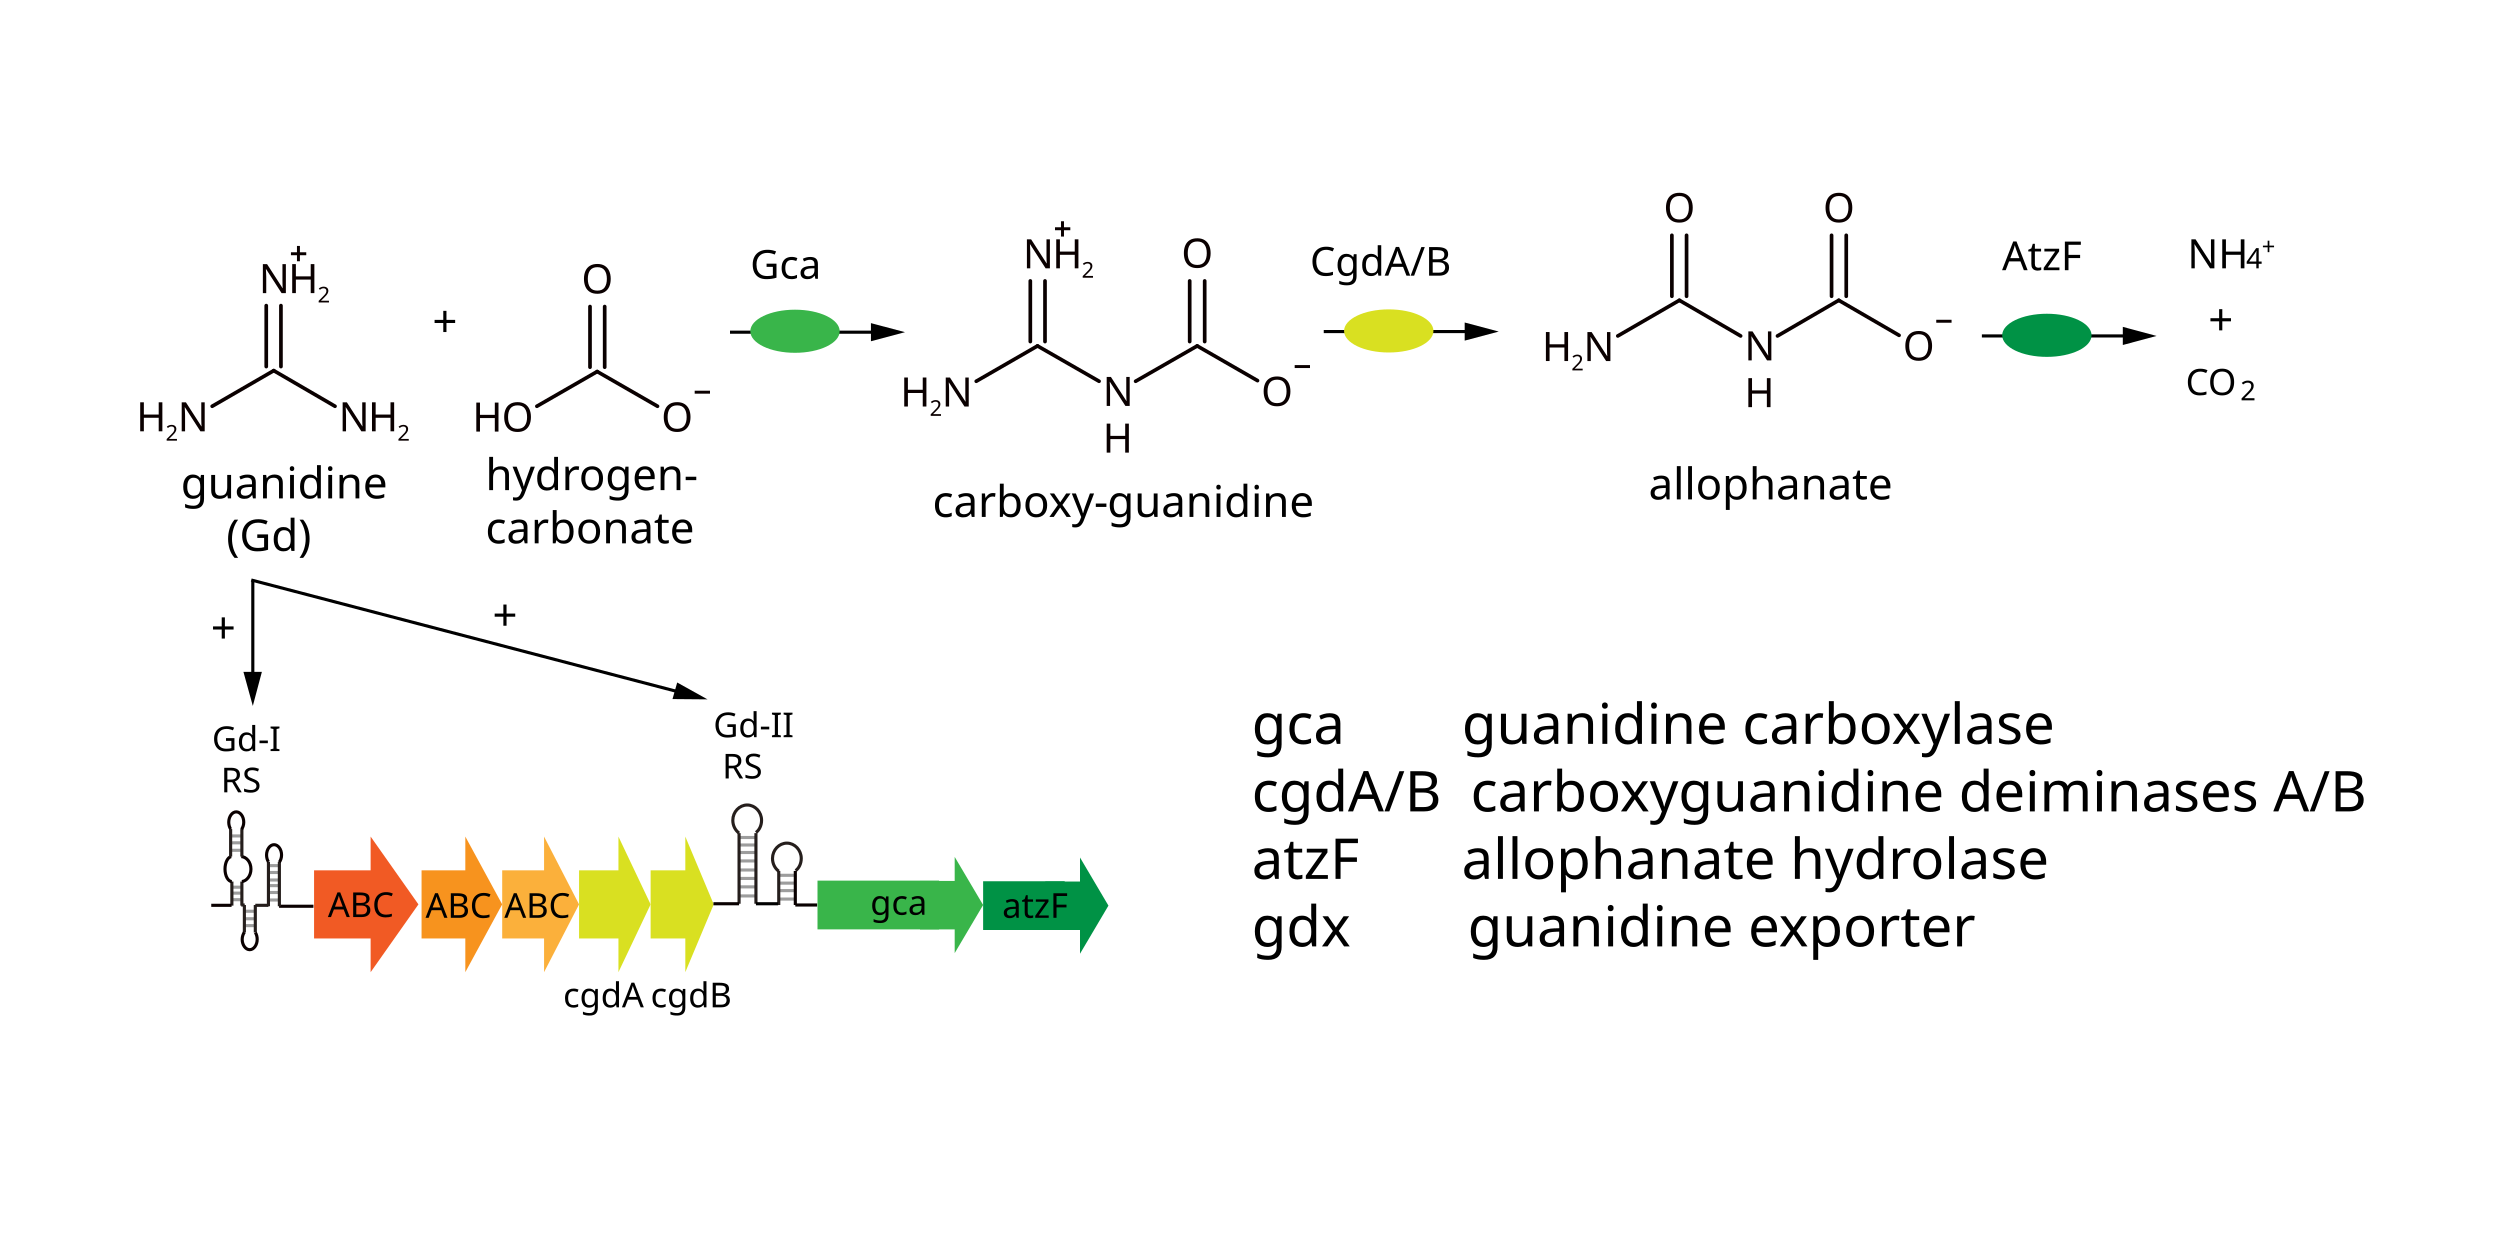
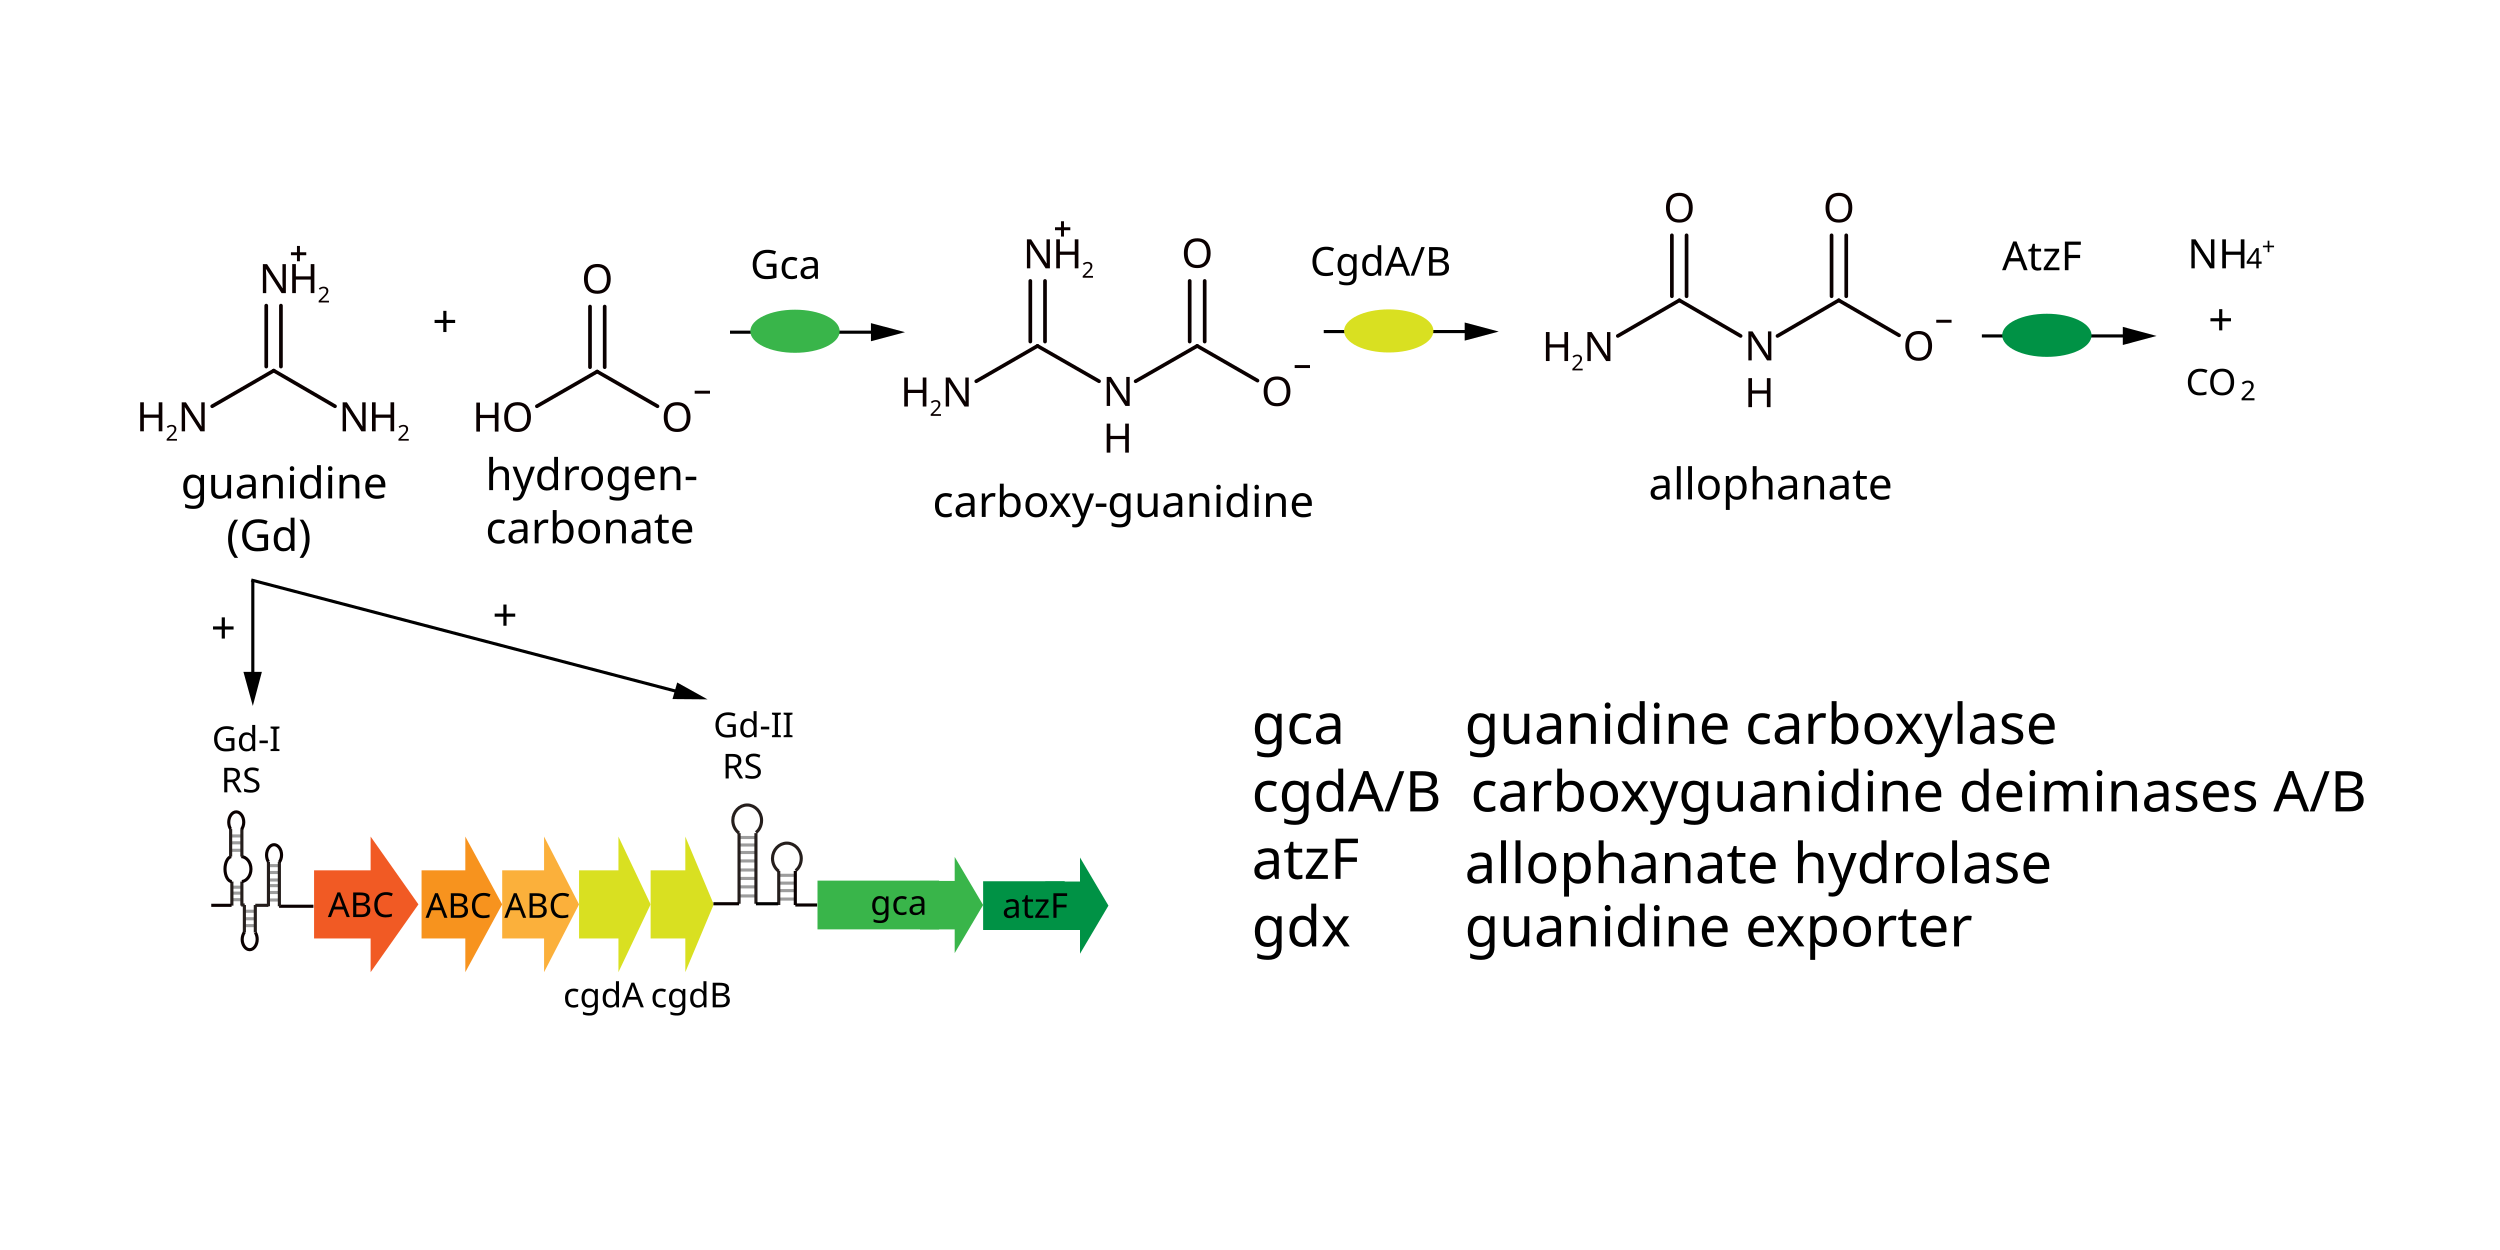
<svg xmlns="http://www.w3.org/2000/svg" version="1.1" id="图层_1" x="0px" y="0px" viewBox="0 0 800 400" style="enable-background:new 0 0 800 400;" xml:space="preserve">
  <style type="text/css">
	.st0{fill:none;stroke:#0A0000;stroke-width:1.179;stroke-linecap:round;}
	.st1{fill:#0A0000;}
	.st2{font-family:'ArialMT';}
	.st3{font-size:13px;}
	.st4{font-size:7px;}
	.st5{fill:none;stroke:#0A0000;stroke-width:0.945;}
	.st6{font-size:14px;}
	.st7{fill:none;stroke:#000000;stroke-miterlimit:10;}
	.st8{fill:#39B54A;}
	.st9{fill:#D9E021;}
	.st10{fill:#009245;}
	.st11{font-size:9px;}
	.st12{font-size:7.579px;}
	.st13{font-size:11.66px;}
	.st14{font-size:8.745px;}
	.st15{fill:none;}
	.st16{font-size:12.826px;}
	.st17{font-size:13.992px;}
	.st18{fill-rule:evenodd;clip-rule:evenodd;fill:#FBB03B;}
	.st19{fill-rule:evenodd;clip-rule:evenodd;fill:#F7931E;}
	.st20{fill-rule:evenodd;clip-rule:evenodd;fill:#F15A24;}
	.st21{fill-rule:evenodd;clip-rule:evenodd;fill:#D9E021;}
	.st22{font-size:18px;}
	.st23{font-size:11px;}
	.st24{font-family:'Arial-ItalicMT';}
	.st25{fill:none;stroke:#9D9D9D;}
	.st26{fill:none;stroke:#251E1C;}
	.st27{fill:none;stroke:#0A0000;stroke-miterlimit:10;}
	.st28{fill:none;stroke:#0A0000;}
	.st29{fill:none;stroke:#000000;}
	.st30{fill:none;stroke:#090000;stroke-miterlimit:10;}
	.st31{fill-rule:evenodd;clip-rule:evenodd;fill:#39B54A;}
	.st32{fill-rule:evenodd;clip-rule:evenodd;fill:#009245;}
</style>
  <line class="st0" x1="89.9" y1="97.8" x2="89.9" y2="117.3" />
  <line class="st0" x1="85.2" y1="97.8" x2="85.2" y2="117.3" />
  <text transform="matrix(1 0 0 1 82.8519 93.7968)" class="st1 st2 st3">N</text>
  <text transform="matrix(1 0 0 1 92.2401 93.7968)" class="st1 st2 st3">H</text>
  <text transform="matrix(1 0 0 1 101.6282 96.7968)" class="st1 st2 st4">2</text>
  <line class="st0" x1="87.6" y1="118.6" x2="107.2" y2="130" />
  <text transform="matrix(1 0 0 1 108.3826 138.0172)" class="st1 st2 st3">N</text>
  <text transform="matrix(1 0 0 1 117.7707 138.0172)" class="st1 st2 st3">H</text>
  <text transform="matrix(1 0 0 1 127.1589 141.0172)" class="st1 st2 st4">2</text>
  <line class="st0" x1="87.6" y1="118.6" x2="67.9" y2="130" />
  <text transform="matrix(1 0 0 1 43.5979 138.0172)" class="st1 st2 st3">H</text>
  <text transform="matrix(1 0 0 1 52.986 141.0172)" class="st1 st2 st4">2</text>
  <text transform="matrix(1 0 0 1 56.8791 138.0172)" class="st1 st2 st3">N</text>
  <line class="st5" x1="93.1" y1="81.2" x2="98" y2="81.2" />
  <line class="st5" x1="95.5" y1="78.7" x2="95.5" y2="83.6" />
  <line class="st0" x1="193.5" y1="98.1" x2="193.5" y2="117.5" />
  <line class="st0" x1="188.8" y1="98.1" x2="188.8" y2="117.5" />
  <text transform="matrix(1 0 0 1 186.0717 93.8878)" class="st1 st2 st3">O</text>
  <line class="st0" x1="191.1" y1="118.9" x2="171.8" y2="130" />
  <text transform="matrix(1 0 0 1 151.1543 138.108)" class="st1 st2 st3">H</text>
  <text transform="matrix(1 0 0 1 160.5424 138.108)" class="st1 st2 st3">O</text>
  <line class="st0" x1="191.1" y1="118.9" x2="210.4" y2="130" />
  <text transform="matrix(1 0 0 1 211.6022 138.1083)" class="st1 st2 st3">O</text>
  <line class="st5" x1="222.3" y1="125.5" x2="227.2" y2="125.5" />
  <line class="st5" x1="337.6" y1="73.2" x2="342.5" y2="73.2" />
  <line class="st5" x1="340" y1="70.8" x2="340" y2="75.7" />
  <line class="st0" x1="334.4" y1="89.9" x2="334.4" y2="109.3" />
  <line class="st0" x1="329.7" y1="89.9" x2="329.7" y2="109.3" />
  <text transform="matrix(1 0 0 1 327.3443 85.865)" class="st1 st2 st3">N</text>
  <text transform="matrix(1 0 0 1 336.7326 85.865)" class="st1 st2 st3">H</text>
  <text transform="matrix(1 0 0 1 346.1208 88.865)" class="st1 st2 st4">2</text>
  <line class="st0" x1="332" y1="110.7" x2="351.7" y2="122" />
  <text transform="matrix(1 0 0 1 352.875 129.8895)" class="st1 st2 st3">N</text>
  <text transform="matrix(1 0 0 1 352.875 144.8395)" class="st1 st2 st3">H</text>
  <line class="st0" x1="332" y1="110.7" x2="312.4" y2="122" />
  <text transform="matrix(1 0 0 1 288.0902 130.0855)" class="st1 st2 st3">H</text>
  <text transform="matrix(1 0 0 1 297.4784 133.0855)" class="st1 st2 st4">2</text>
  <text transform="matrix(1 0 0 1 301.3716 130.0855)" class="st1 st2 st3">N</text>
  <line class="st0" x1="385.5" y1="89.9" x2="385.5" y2="109.3" />
  <line class="st0" x1="380.7" y1="89.9" x2="380.7" y2="109.3" />
  <text transform="matrix(1 0 0 1 378.0426 85.6692)" class="st1 st2 st3">O</text>
  <line class="st0" x1="383.1" y1="110.7" x2="363.4" y2="122" />
  <line class="st0" x1="383.1" y1="110.7" x2="402.4" y2="121.8" />
  <text transform="matrix(1 0 0 1 403.573 129.8898)" class="st1 st2 st3">O</text>
  <line class="st5" x1="414.3" y1="117.3" x2="419.2" y2="117.3" />
  <line class="st0" x1="539.7" y1="75.3" x2="539.7" y2="94.8" />
  <line class="st0" x1="535" y1="75.3" x2="535" y2="94.8" />
  <text transform="matrix(1 0 0 1 532.3145 71.1164)" class="st1 st2 st3">O</text>
  <line class="st0" x1="537.4" y1="96.1" x2="557" y2="107.5" />
  <text transform="matrix(1 0 0 1 558.2087 115.3369)" class="st1 st2 st3">N</text>
  <text transform="matrix(1 0 0 1 558.2087 130.2869)" class="st1 st2 st3">H</text>
  <line class="st0" x1="537.4" y1="96.1" x2="517.7" y2="107.5" />
  <text transform="matrix(1 0 0 1 493.4239 115.5329)" class="st1 st2 st3">H</text>
  <text transform="matrix(1 0 0 1 502.812 118.5329)" class="st1 st2 st4">2</text>
  <text transform="matrix(1 0 0 1 506.7052 115.5329)" class="st1 st2 st3">N</text>
  <line class="st0" x1="590.8" y1="75.3" x2="590.8" y2="94.8" />
  <line class="st0" x1="586.1" y1="75.3" x2="586.1" y2="94.8" />
  <text transform="matrix(1 0 0 1 583.376 71.1166)" class="st1 st2 st3">O</text>
  <line class="st0" x1="588.4" y1="96.1" x2="568.8" y2="107.5" />
  <line class="st0" x1="588.4" y1="96.1" x2="607.7" y2="107.3" />
  <text transform="matrix(1 0 0 1 608.9067 115.3372)" class="st1 st2 st3">O</text>
  <line class="st5" x1="619.6" y1="102.8" x2="624.5" y2="102.8" />
  <text transform="matrix(1 0 0 1 57.8667 159.4888)" class="st2 st6">guanidine</text>
  <text transform="matrix(1 0 0 1 57.8667 176.2888)" class="st2 st6">    (Gd)</text>
  <text transform="matrix(1 0 0 1 354.3464 165.4164)" class="st2 st6">guanidine</text>
  <text transform="matrix(1 0 0 1 360.9766 181.9834)" class="st2 st6">   </text>
  <text transform="matrix(1 0 0 1 138.3658 107.799)" class="st2 st6">+</text>
  <text transform="matrix(1 0 0 1 157.5934 201.7807)" class="st2 st6">+</text>
  <text transform="matrix(1 0 0 1 67.4639 205.887)" class="st2 st6">+</text>
  <text transform="matrix(1 0 0 1 706.6382 107.262)" class="st2 st6">+</text>
  <g>
    <g>
      <line class="st7" x1="233.6" y1="106.3" x2="280.7" y2="106.3" />
      <g>
        <polygon points="278.7,109.2 289.6,106.3 278.7,103.4    " />
      </g>
    </g>
  </g>
  <ellipse class="st8" cx="254.4" cy="106" rx="14.3" ry="6.9" />
  <g>
    <g>
      <line class="st7" x1="423.6" y1="106.1" x2="470.7" y2="106.1" />
      <g>
        <polygon points="468.7,109 479.6,106.1 468.7,103.2    " />
      </g>
    </g>
  </g>
  <ellipse class="st9" cx="444.4" cy="105.9" rx="14.3" ry="6.9" />
  <g>
    <g>
      <line class="st7" x1="634.2" y1="107.5" x2="681.3" y2="107.5" />
      <g>
        <polygon points="679.3,110.4 690.1,107.5 679.3,104.6    " />
      </g>
    </g>
  </g>
  <ellipse class="st10" cx="655" cy="107.3" rx="14.3" ry="6.9" />
  <text transform="matrix(1 0 0 1 699.9781 85.8651)" class="st2 st3">NH</text>
  <text transform="matrix(1 0 0 1 718.7543 85.8651)" class="st2 st11">4</text>
  <text transform="matrix(1 0 0 1 723.759 81.5362)" class="st2 st12">+</text>
  <text transform="matrix(1 0 0 1 699.3946 126.4254)" class="st2 st13">CO</text>
  <text transform="matrix(1 0 0 1 716.8849 128.1163)" class="st2 st14">2</text>
  <polygon class="st15" points="717.3,119.1 722.5,119.1 722.5,119.1 " />
  <text transform="matrix(1 0 0 1 240.0842 89.2076)" class="st2 st16">Gca</text>
  <text transform="matrix(1 0 0 1 419.2047 88.2242)" class="st2 st16">CgdA/B</text>
  <text transform="matrix(1 0 0 1 640.6534 86.4703)" class="st2 st16">AtzF</text>
  <text transform="matrix(1 0 0 1 155.3586 156.8443)" class="st2 st17">hydrogen-</text>
  <text transform="matrix(1 0 0 1 155.3586 173.8604)" class="st2 st17">carbonate</text>
  <text transform="matrix(1 0 0 1 298.4233 165.4166)" class="st2 st17">carboxy-</text>
  <text transform="matrix(1 0 0 1 527.5502 159.8111)" class="st2 st17">allophanate</text>
  <polyline class="st18" points="160.7,278.5 174.1,278.5 174.1,267.7 185.3,289.4 174.1,311.1 174.1,300.3 160.7,300.3 " />
  <polyline class="st19" points="134.9,278.5 148.9,278.5 148.9,267.7 160.7,289.4 148.9,311.1 148.9,300.3 134.9,300.3 " />
  <polyline class="st20" points="100.5,278.5 118.6,278.5 118.6,267.7 133.9,289.4 118.6,311.1 118.6,300.3 100.5,300.3 " />
  <polyline class="st21" points="185.3,278.5 197.9,278.5 197.9,267.7 208.2,289.4 197.9,311.1 197.9,300.3 185.3,300.3 " />
  <polyline class="st21" points="208.2,278.5 219.3,278.5 219.3,267.7 228.4,289.4 219.3,311.1 219.3,300.3 208.2,300.3 " />
  <g>
    <g>
      <line class="st7" x1="80.9" y1="185.9" x2="80.9" y2="217" />
      <g>
        <polygon points="77.9,215 80.9,225.9 83.8,215    " />
      </g>
    </g>
  </g>
  <g>
    <g>
      <line class="st7" x1="80.4" y1="185.6" x2="217.9" y2="221.6" />
      <g>
        <polygon points="215.2,223.7 226.4,223.8 216.7,218.4    " />
      </g>
    </g>
  </g>
-   <text transform="matrix(1 0 0 1 400.5673 238.0401)" class="st2 st22">gca        guanidine carboxylase</text>
+   <text transform="matrix(1 0 0 1 400.5673 238.0401)" class="st2 st22">gca            </text>
  <text transform="matrix(1 0 0 1 400.5673 259.6401)" class="st2 st22">cgdA/B  carboxyguanidine deiminases A/B</text>
-   <text transform="matrix(1 0 0 1 400.5673 281.2401)" class="st2 st22">atzF       allophanate hydrolase</text>
-   <text transform="matrix(1 0 0 1 400.5673 302.8401)" class="st2 st22">gdx        guanidine exporter</text>
+   <text transform="matrix(1 0 0 1 400.5673 281.2401)" class="st2 st22">atzF           </text>
+   <text transform="matrix(1 0 0 1 400.5673 302.8401)" class="st2 st22">gdx            </text>
  <text transform="matrix(1 0 0 1 67.8317 240.3483)" class="st2 st23">Gd-I</text>
  <text transform="matrix(1 0 0 1 67.8317 253.5483)" class="st2 st23"> RS</text>
  <text transform="matrix(1 0 0 1 228.2757 235.9138)" class="st2 st23">Gd-II</text>
  <text transform="matrix(1 0 0 1 228.2757 249.1138)" class="st2 st23"> RS</text>
  <text transform="matrix(1 0 0 1 104.9203 293.4559)" class="st24 st23">ABC</text>
  <text transform="matrix(1 0 0 1 136.1693 293.7059)" class="st24 st23">ABC</text>
  <text transform="matrix(1 0 0 1 161.3698 293.7059)" class="st24 st23">ABC</text>
  <text transform="matrix(1 0 0 1 180.1973 322.3411)" class="st24 st23">cgdA</text>
  <text transform="matrix(1 0 0 1 208.1926 322.3414)" class="st24 st23">cgdB</text>
  <line class="st25" x1="74.1" y1="285.8" x2="77.2" y2="285.8" />
  <line class="st25" x1="74.1" y1="283.9" x2="77.4" y2="283.9" />
  <line class="st25" x1="74.2" y1="287.9" x2="77.4" y2="287.9" />
  <line class="st26" x1="74.2" y1="282.1" x2="74.2" y2="289.8" />
  <line class="st26" x1="77.4" y1="282.1" x2="77.4" y2="289.8" />
  <line class="st26" x1="77.2" y1="289.6" x2="78.3" y2="289.6" />
  <line class="st26" x1="81.7" y1="289.7" x2="85.9" y2="289.7" />
  <line class="st27" x1="74.1" y1="289.7" x2="67.6" y2="289.7" />
  <line class="st27" x1="100.3" y1="290" x2="89.3" y2="290" />
  <path class="st27" d="M74,274.1c-1.1,0.2-2,1.9-2,4c0,2.2,1,4,2.2,4" />
  <path class="st27" d="M77.4,282.1c1.6-0.2,2.9-1.9,2.9-4c0-2.2-1.4-3.9-3.1-4" />
  <line class="st25" x1="73.8" y1="272.1" x2="77.4" y2="272.1" />
  <line class="st25" x1="73.8" y1="267.5" x2="77.4" y2="267.5" />
  <line class="st25" x1="73.8" y1="269.7" x2="77.4" y2="269.7" />
  <line class="st26" x1="73.8" y1="265.3" x2="73.8" y2="274.1" />
  <line class="st26" x1="77.4" y1="265.3" x2="77.4" y2="274.1" />
  <path class="st28" d="M73.8,265.3c-0.4-0.6-0.6-1.4-0.6-2.2c0-1.8,1.1-3.3,2.4-3.3s2.4,1.5,2.4,3.3c0,0.9-0.3,1.7-0.7,2.3" />
  <line class="st25" x1="85.9" y1="288" x2="89.5" y2="288" />
  <line class="st25" x1="85.9" y1="283.4" x2="89.5" y2="283.4" />
  <line class="st25" x1="85.9" y1="285.6" x2="89.5" y2="285.6" />
  <line class="st25" x1="85.9" y1="281.6" x2="89.5" y2="281.6" />
  <line class="st25" x1="85.9" y1="277" x2="89.5" y2="277" />
  <line class="st25" x1="85.9" y1="279.2" x2="89.5" y2="279.2" />
  <line class="st26" x1="85.9" y1="275.8" x2="85.9" y2="290" />
  <line class="st26" x1="89.4" y1="275.8" x2="89.4" y2="290" />
  <path class="st28" d="M85.9,275.8c-0.4-0.6-0.6-1.4-0.6-2.2c0-1.8,1.1-3.3,2.4-3.3s2.4,1.5,2.4,3.3c0,0.9-0.3,1.7-0.7,2.3" />
  <line class="st25" x1="81.8" y1="291.6" x2="78.2" y2="291.6" />
  <line class="st25" x1="81.7" y1="296.2" x2="78.1" y2="296.2" />
  <line class="st25" x1="81.7" y1="294" x2="78.1" y2="294" />
  <line class="st26" x1="81.7" y1="298.4" x2="81.7" y2="289.6" />
  <line class="st26" x1="78.2" y1="298.4" x2="78.2" y2="289.6" />
  <path class="st28" d="M81.7,298.4c0.4,0.6,0.6,1.4,0.6,2.2c0,1.8-1.1,3.3-2.4,3.3s-2.4-1.5-2.4-3.3c0-0.9,0.3-1.7,0.7-2.3" />
  <line class="st25" x1="236.6" y1="286.7" x2="242" y2="286.7" />
  <line class="st25" x1="236.6" y1="281.1" x2="242" y2="281.1" />
  <line class="st25" x1="236.6" y1="283.8" x2="242" y2="283.8" />
  <line class="st25" x1="236.6" y1="278.4" x2="242" y2="278.4" />
  <line class="st25" x1="236.6" y1="272.8" x2="242" y2="272.8" />
  <line class="st25" x1="236.6" y1="275.5" x2="242" y2="275.5" />
  <line class="st25" x1="236.4" y1="270.4" x2="241.8" y2="270.4" />
  <line class="st25" x1="236.6" y1="268" x2="242.1" y2="268" />
  <line class="st26" x1="236.5" y1="266.6" x2="236.5" y2="289.2" />
  <line class="st26" x1="241.9" y1="266.6" x2="241.9" y2="289.2" />
  <path class="st26" d="M236.5,266.6c-1.2-0.9-2-2.4-2-4.1c0-2.7,2.1-4.9,4.6-4.9s4.6,2.2,4.6,4.9c0,1.6-0.7,3.1-1.8,3.9" />
  <line class="st25" x1="249.2" y1="285" x2="254.6" y2="285" />
  <line class="st25" x1="249.2" y1="287.7" x2="254.6" y2="287.7" />
  <line class="st25" x1="249" y1="282.6" x2="254.4" y2="282.6" />
  <line class="st25" x1="249.2" y1="280.1" x2="254.7" y2="280.1" />
  <line class="st26" x1="249.2" y1="278.7" x2="249.2" y2="289.6" />
  <path class="st26" d="M249.2,278.8c-1.2-0.9-2-2.4-2-4.1c0-2.7,2.1-4.9,4.6-4.9s4.6,2.2,4.6,4.9c0,1.6-0.7,3.1-1.8,3.9" />
  <line class="st29" x1="241.9" y1="289.2" x2="249" y2="289.2" />
  <line class="st30" x1="254.5" y1="278.7" x2="254.5" y2="289.6" />
  <line class="st30" x1="236.5" y1="289.2" x2="228.3" y2="289.2" />
  <line class="st30" x1="254.5" y1="289.6" x2="261.5" y2="289.6" />
  <polyline class="st31" points="294.4,281.9 305.5,281.9 305.5,274.2 314.6,289.6 305.5,305 305.5,297.4 294.4,297.4 " />
  <rect x="261.6" y="281.8" class="st31" width="38.9" height="15.6" />
  <text transform="matrix(1 0 0 1 278.4912 292.7343)" class="st24 st23">gca</text>
  <polyline class="st32" points="334.5,282.1 345.6,282.1 345.6,274.4 354.7,289.8 345.6,305.2 345.6,297.6 334.5,297.6 " />
  <rect x="314.6" y="282" class="st32" width="26.1" height="15.6" />
  <text transform="matrix(1 0 0 1 320.7141 293.7056)" class="st24 st23">atzF</text>
+   <text transform="matrix(1 0 0 1 468.7 238.04)" class="st2 st22">guanidine carboxylase</text>
+   <text transform="matrix(1 0 0 1 468.7 282.6)" class="st2 st22">allophanate hydrolase</text>
+   <text transform="matrix(1 0 0 1 468.7 302.8398)" class="st2 st22">guanidine exporter</text>
</svg>
